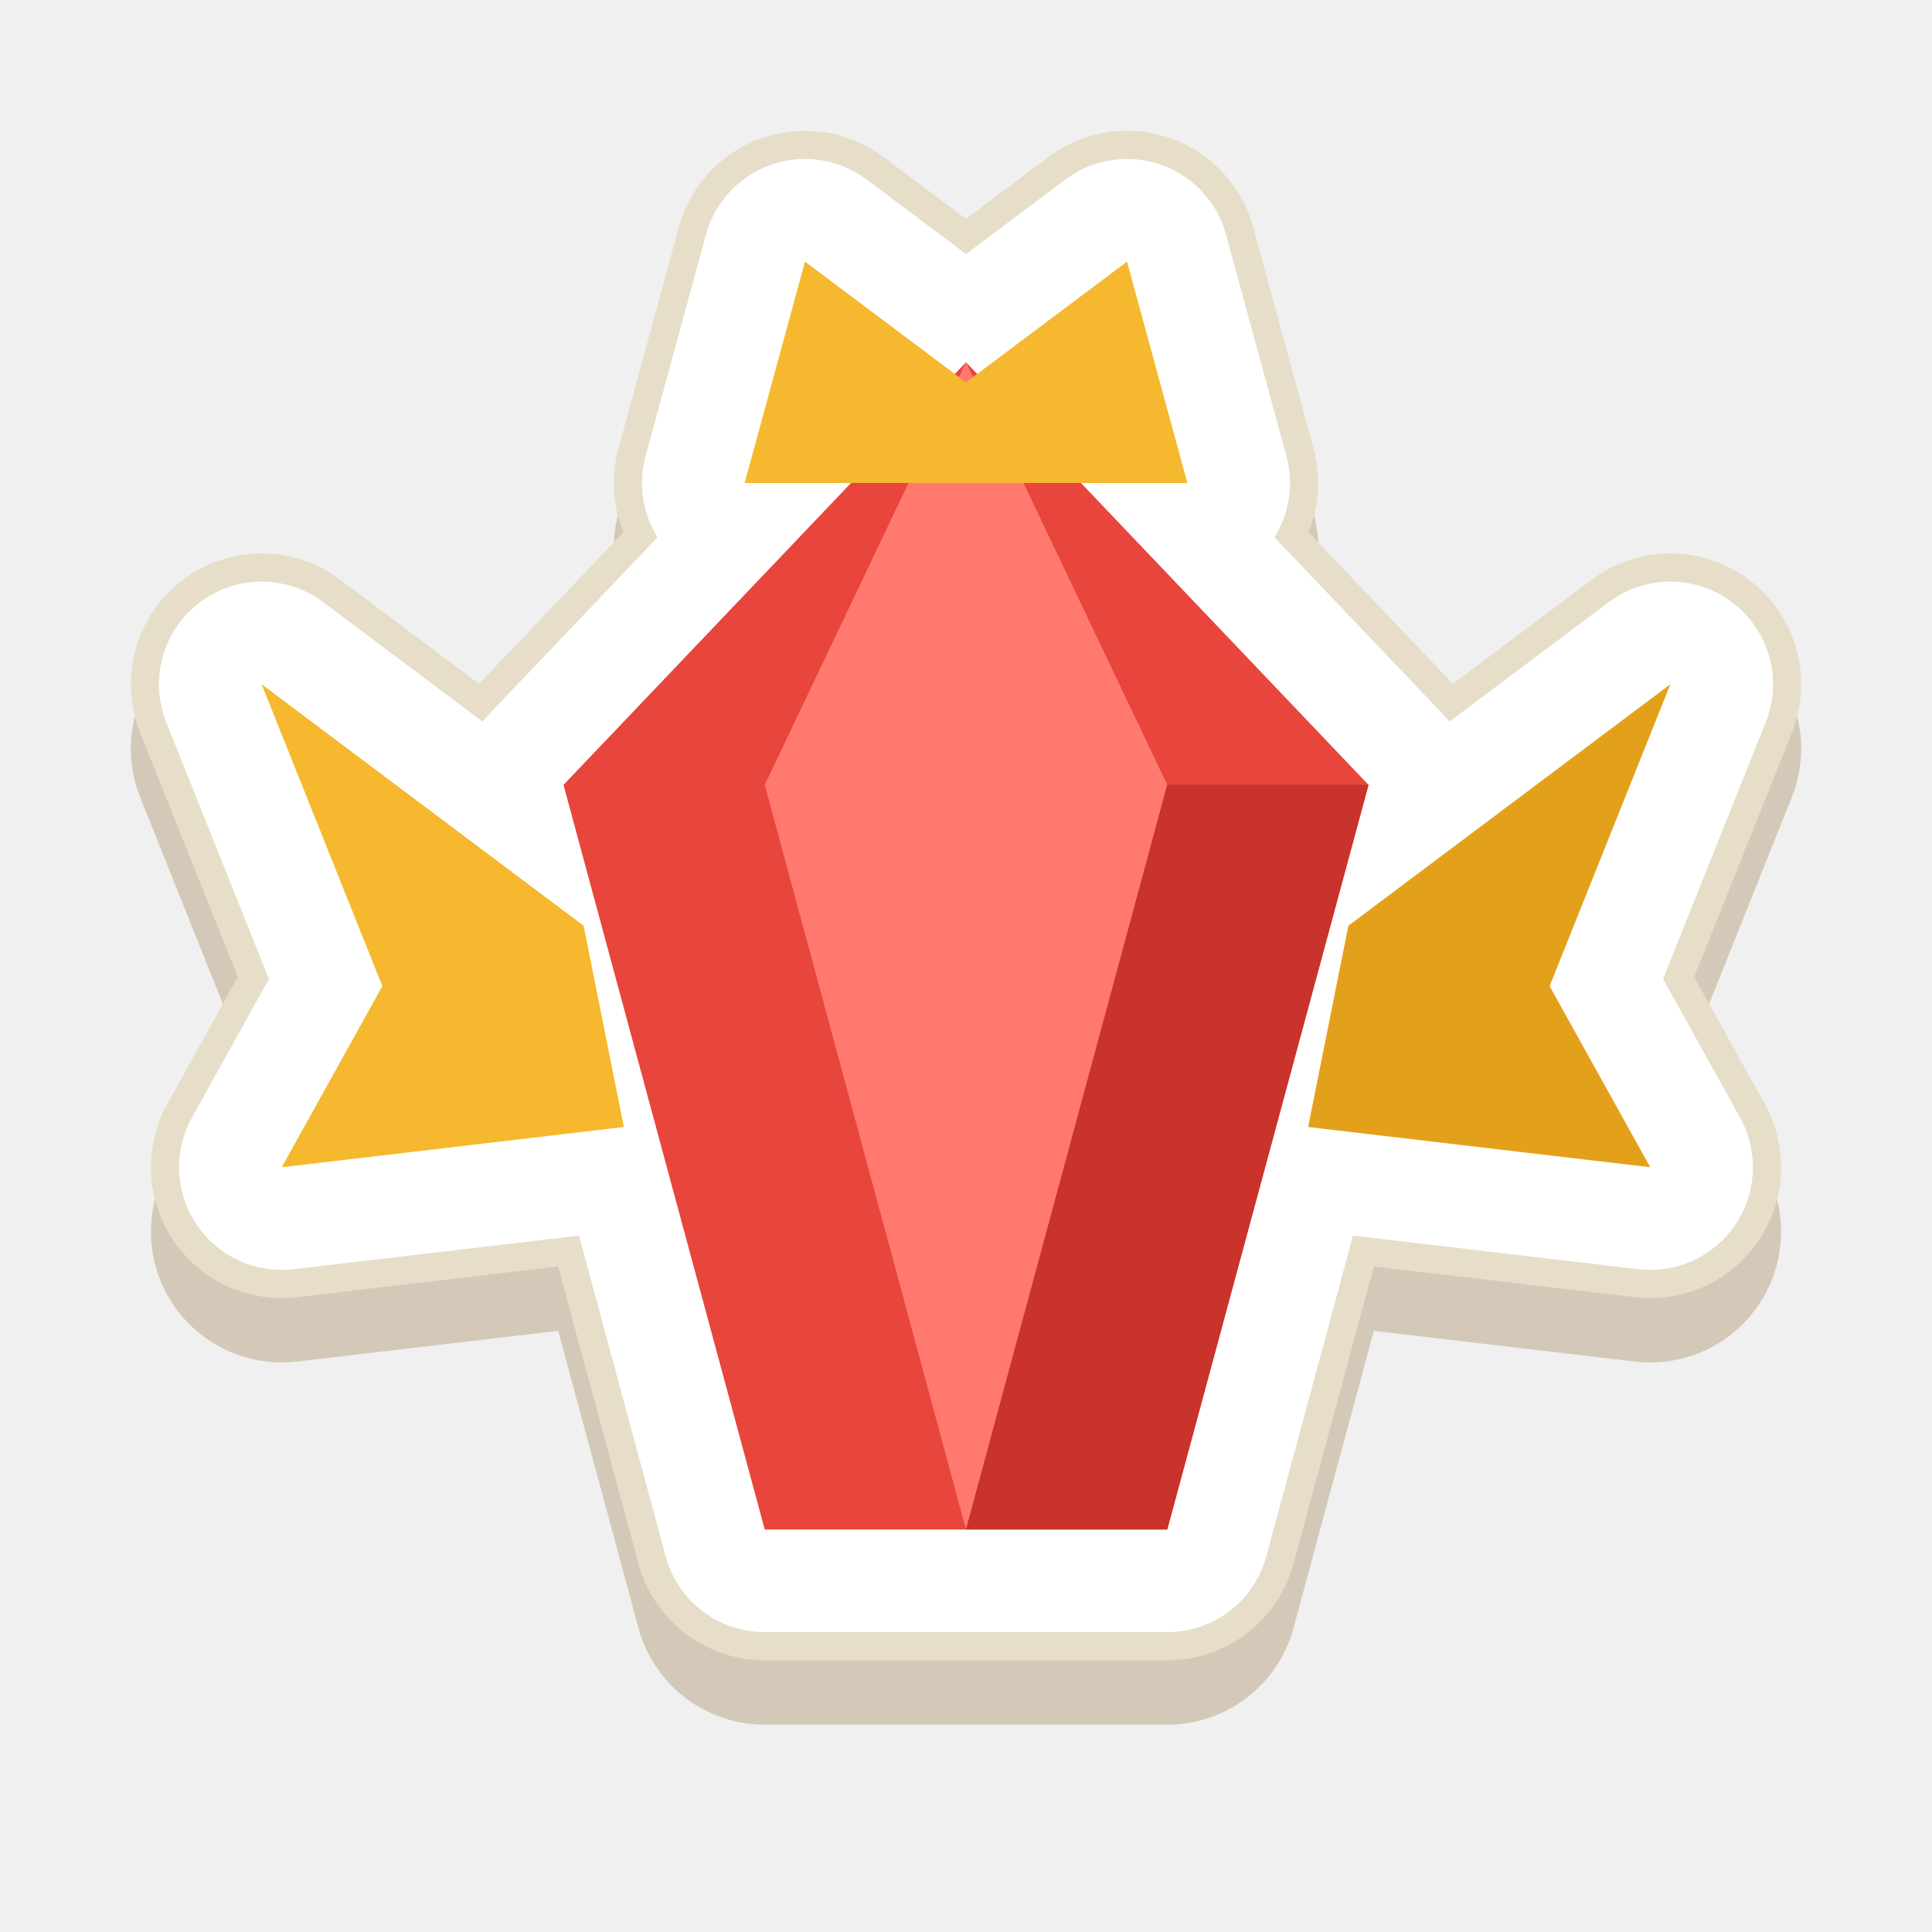
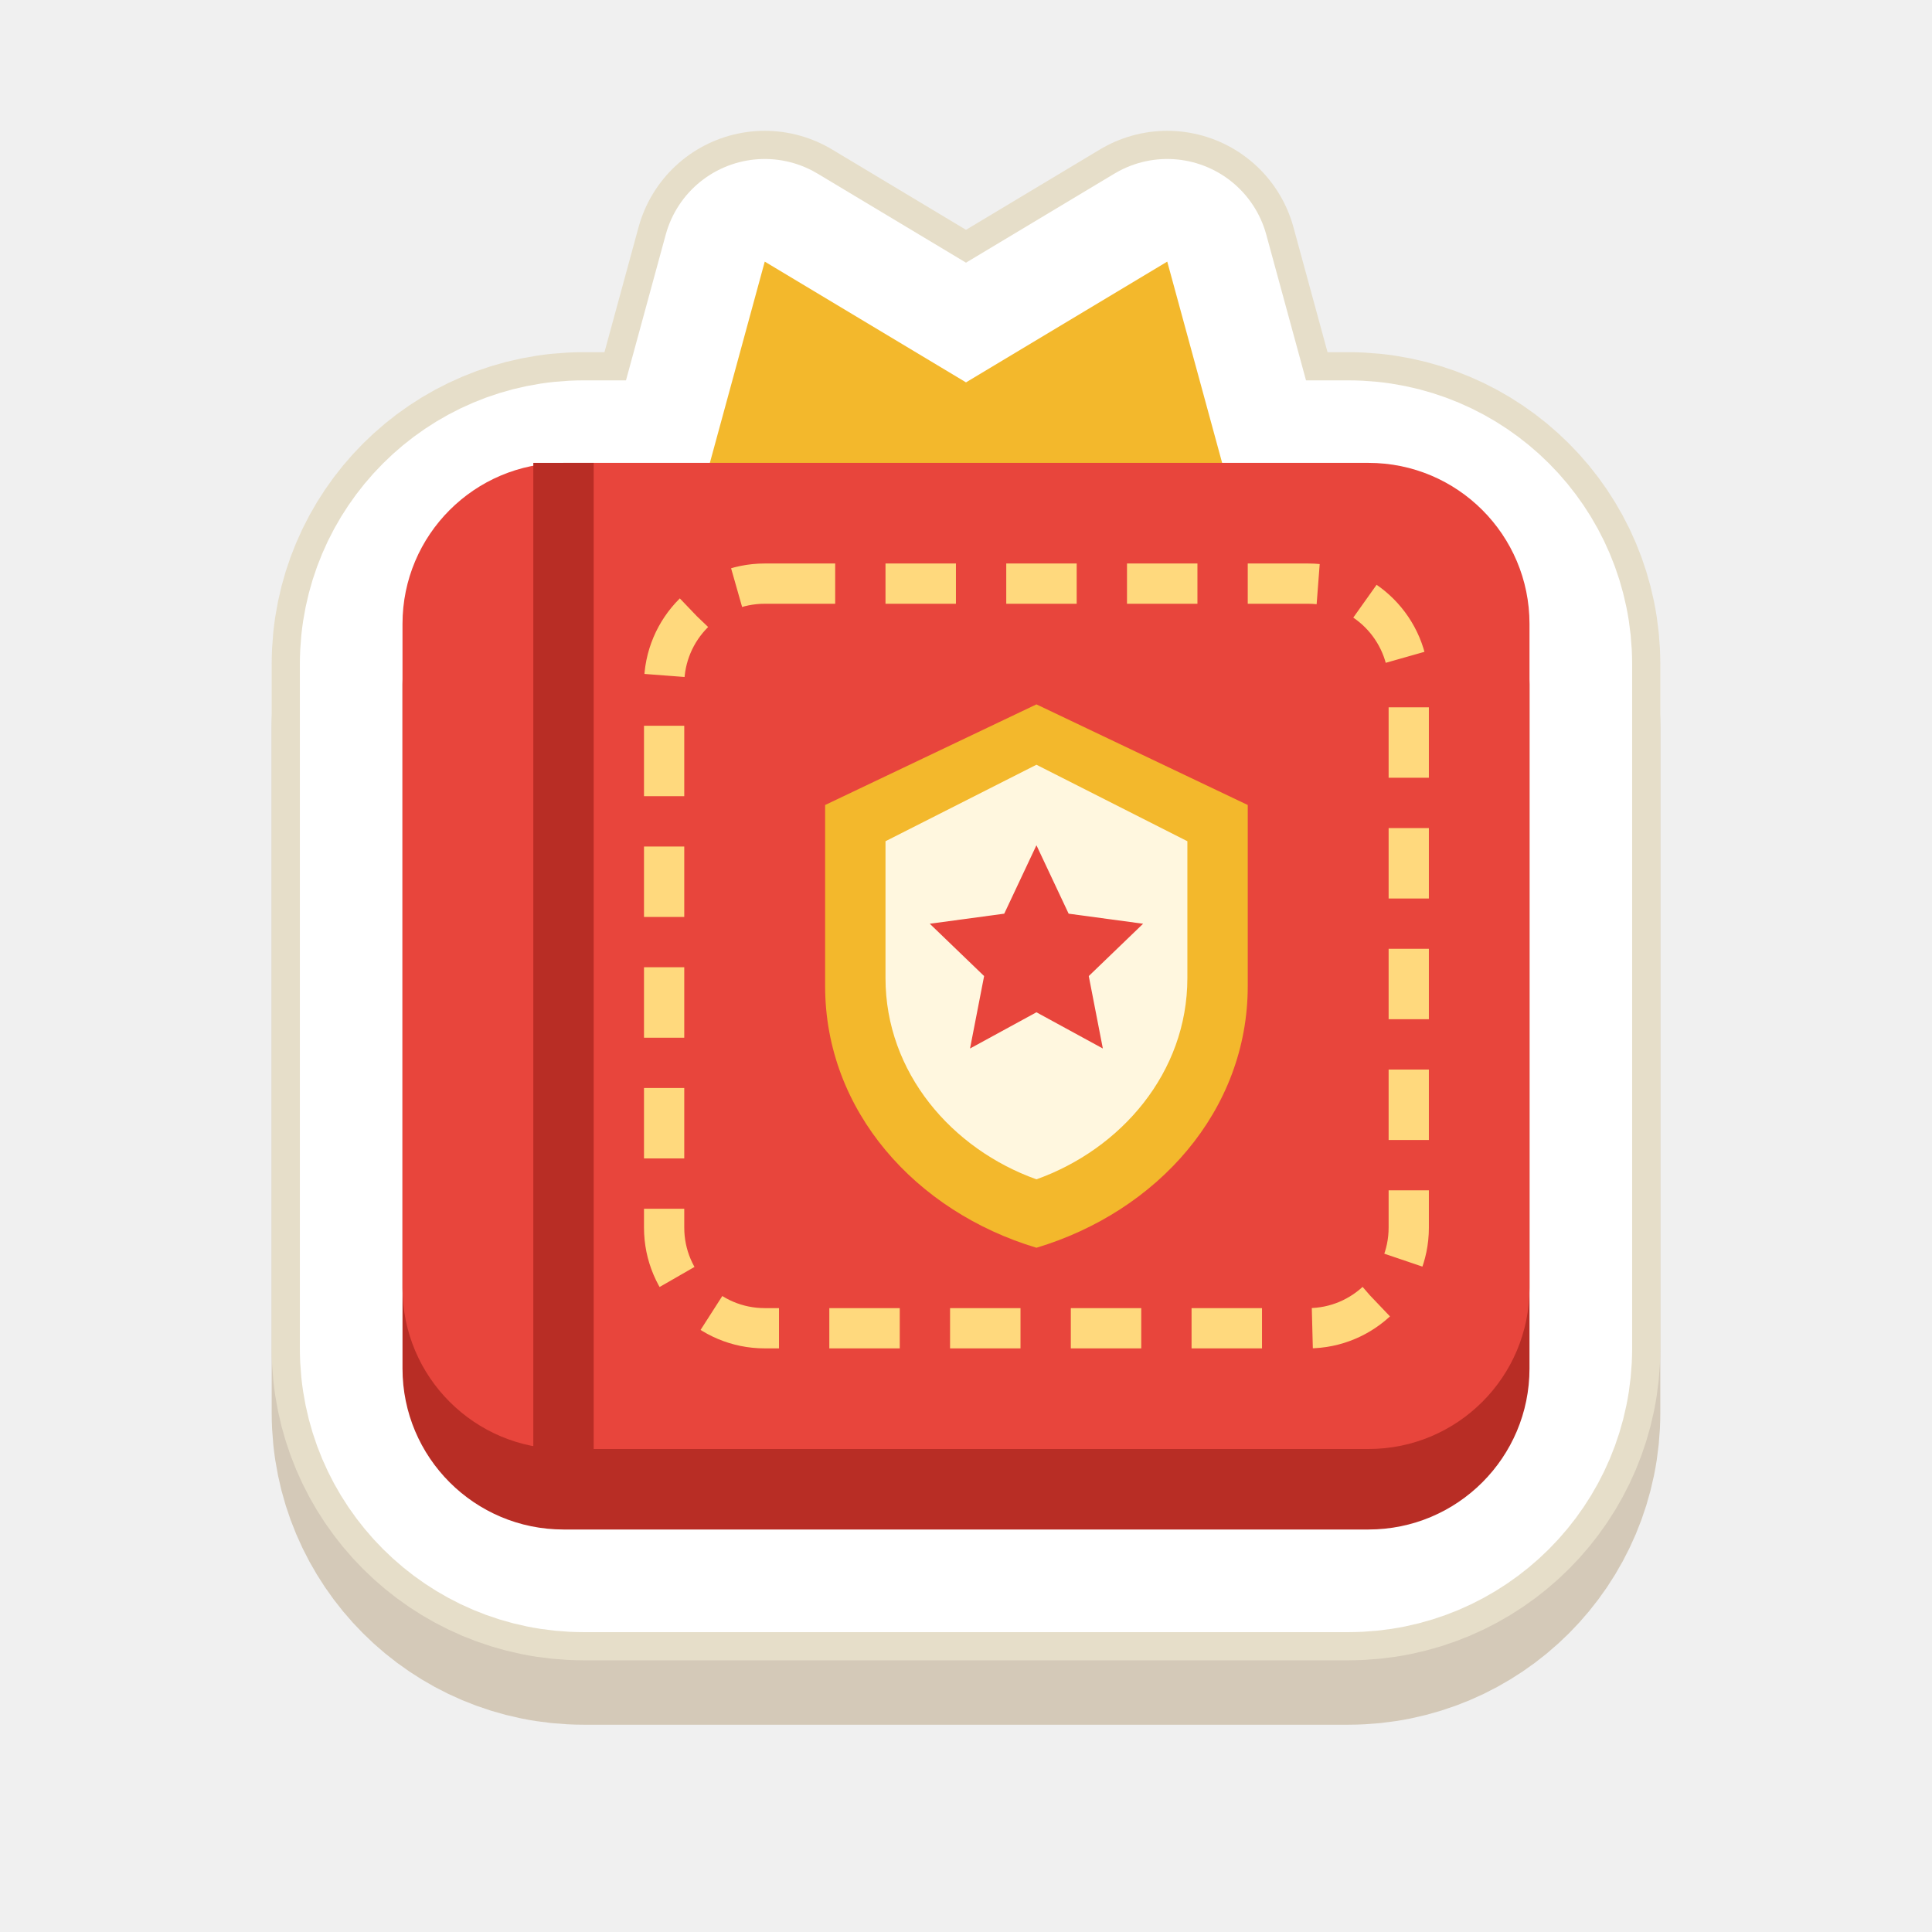
<svg xmlns="http://www.w3.org/2000/svg" viewBox="0 0 96 96" fill="none">
  <g transform="translate(0 3.2)" stroke="#D4C9B8" stroke-width="13" stroke-linejoin="round" stroke-linecap="round" fill="#D4C9B8">
-     <path d="M29 46L13 34L19 49L14 58L31 56Z" />
-     <path d="M67 46L83 34L77 49L82 58L65 56Z" />
-     <polygon points="48,18 68,39 58,76 38,76 28,39" />
-     <path d="M37 24L40 13L48 19L56 13L59 24H37Z" />
+     <rect x="20" y="24" width="56" height="52" rx="9" />
+     <path d="M35 24L38 13L48 19L58 13L61 24H35Z" />
  </g>
  <g stroke="#E6DEC9" stroke-width="13" stroke-linejoin="round" stroke-linecap="round" fill="#E6DEC9">
-     <path d="M29 46L13 34L19 49L14 58L31 56Z" />
-     <path d="M67 46L83 34L77 49L82 58L65 56Z" />
-     <polygon points="48,18 68,39 58,76 38,76 28,39" />
-     <path d="M37 24L40 13L48 19L56 13L59 24H37Z" />
+     <rect x="20" y="24" width="56" height="52" rx="9" />
+     <path d="M35 24L38 13L48 19L58 13L61 24H35Z" />
  </g>
  <g stroke="#FFFFFF" stroke-width="10.2" stroke-linejoin="round" stroke-linecap="round" fill="#FFFFFF">
-     <path d="M29 46L13 34L19 49L14 58L31 56Z" />
-     <path d="M67 46L83 34L77 49L82 58L65 56Z" />
-     <polygon points="48,18 68,39 58,76 38,76 28,39" />
-     <path d="M37 24L40 13L48 19L56 13L59 24H37Z" />
+     <rect x="20" y="24" width="56" height="52" rx="9" />
+     <path d="M35 24L38 13L48 19L58 13L61 24H35Z" />
  </g>
-   <path d="M29 46L13 34L19 49L14 58L31 56Z" fill="#F5B82E" />
-   <path d="M67 46L83 34L77 49L82 58L65 56Z" fill="#E3A11B" />
-   <polygon points="48,18 68,39 58,76 38,76 28,39" fill="#E8453C" />
-   <polygon points="48,18 58,39 48,76 38,39" fill="#FF796E" />
-   <polygon points="48,76 58,76 68,39 58,39" fill="#C9332B" />
-   <path d="M37 24L40 13L48 19L56 13L59 24H37Z" fill="#F5B82E" />
+   <path d="M35 24L38 13L48 19L58 13L61 24H35Z" fill="#F3B82C" />
+   <rect x="20" y="26" width="56" height="50" rx="8" fill="#B82D25" />
+   <rect x="20" y="23" width="56" height="49" rx="8" fill="#E8453C" />
+   <path d="M28 23V72" stroke="#B82D25" stroke-width="3" />
+   <rect x="33" y="29" width="37" height="37" rx="5" stroke="#FFD97D" stroke-width="2" stroke-dasharray="3.5 2.5" />
+   <path d="M51.5 35L62 40V49C62 55.2 57.5 60.2 51.5 62C45.5 60.2 41 55.2 41 49V40L51.5 35Z" fill="#F3B82C" />
+   <path d="M51.5 38L59 41.8V48.6C59 53.3 55.7 57.1 51.5 58.6C47.3 57.1 44 53.3 44 48.6V41.8L51.5 38Z" fill="#FFF7DF" />
+   <path d="M51.5 42L53.1 45.4L56.8 45.9L54.1 48.5L54.8 52.1L51.5 50.3L48.2 52.1L48.9 48.5L46.2 45.9L49.9 45.4L51.5 42Z" fill="#E8453C" />
</svg>
